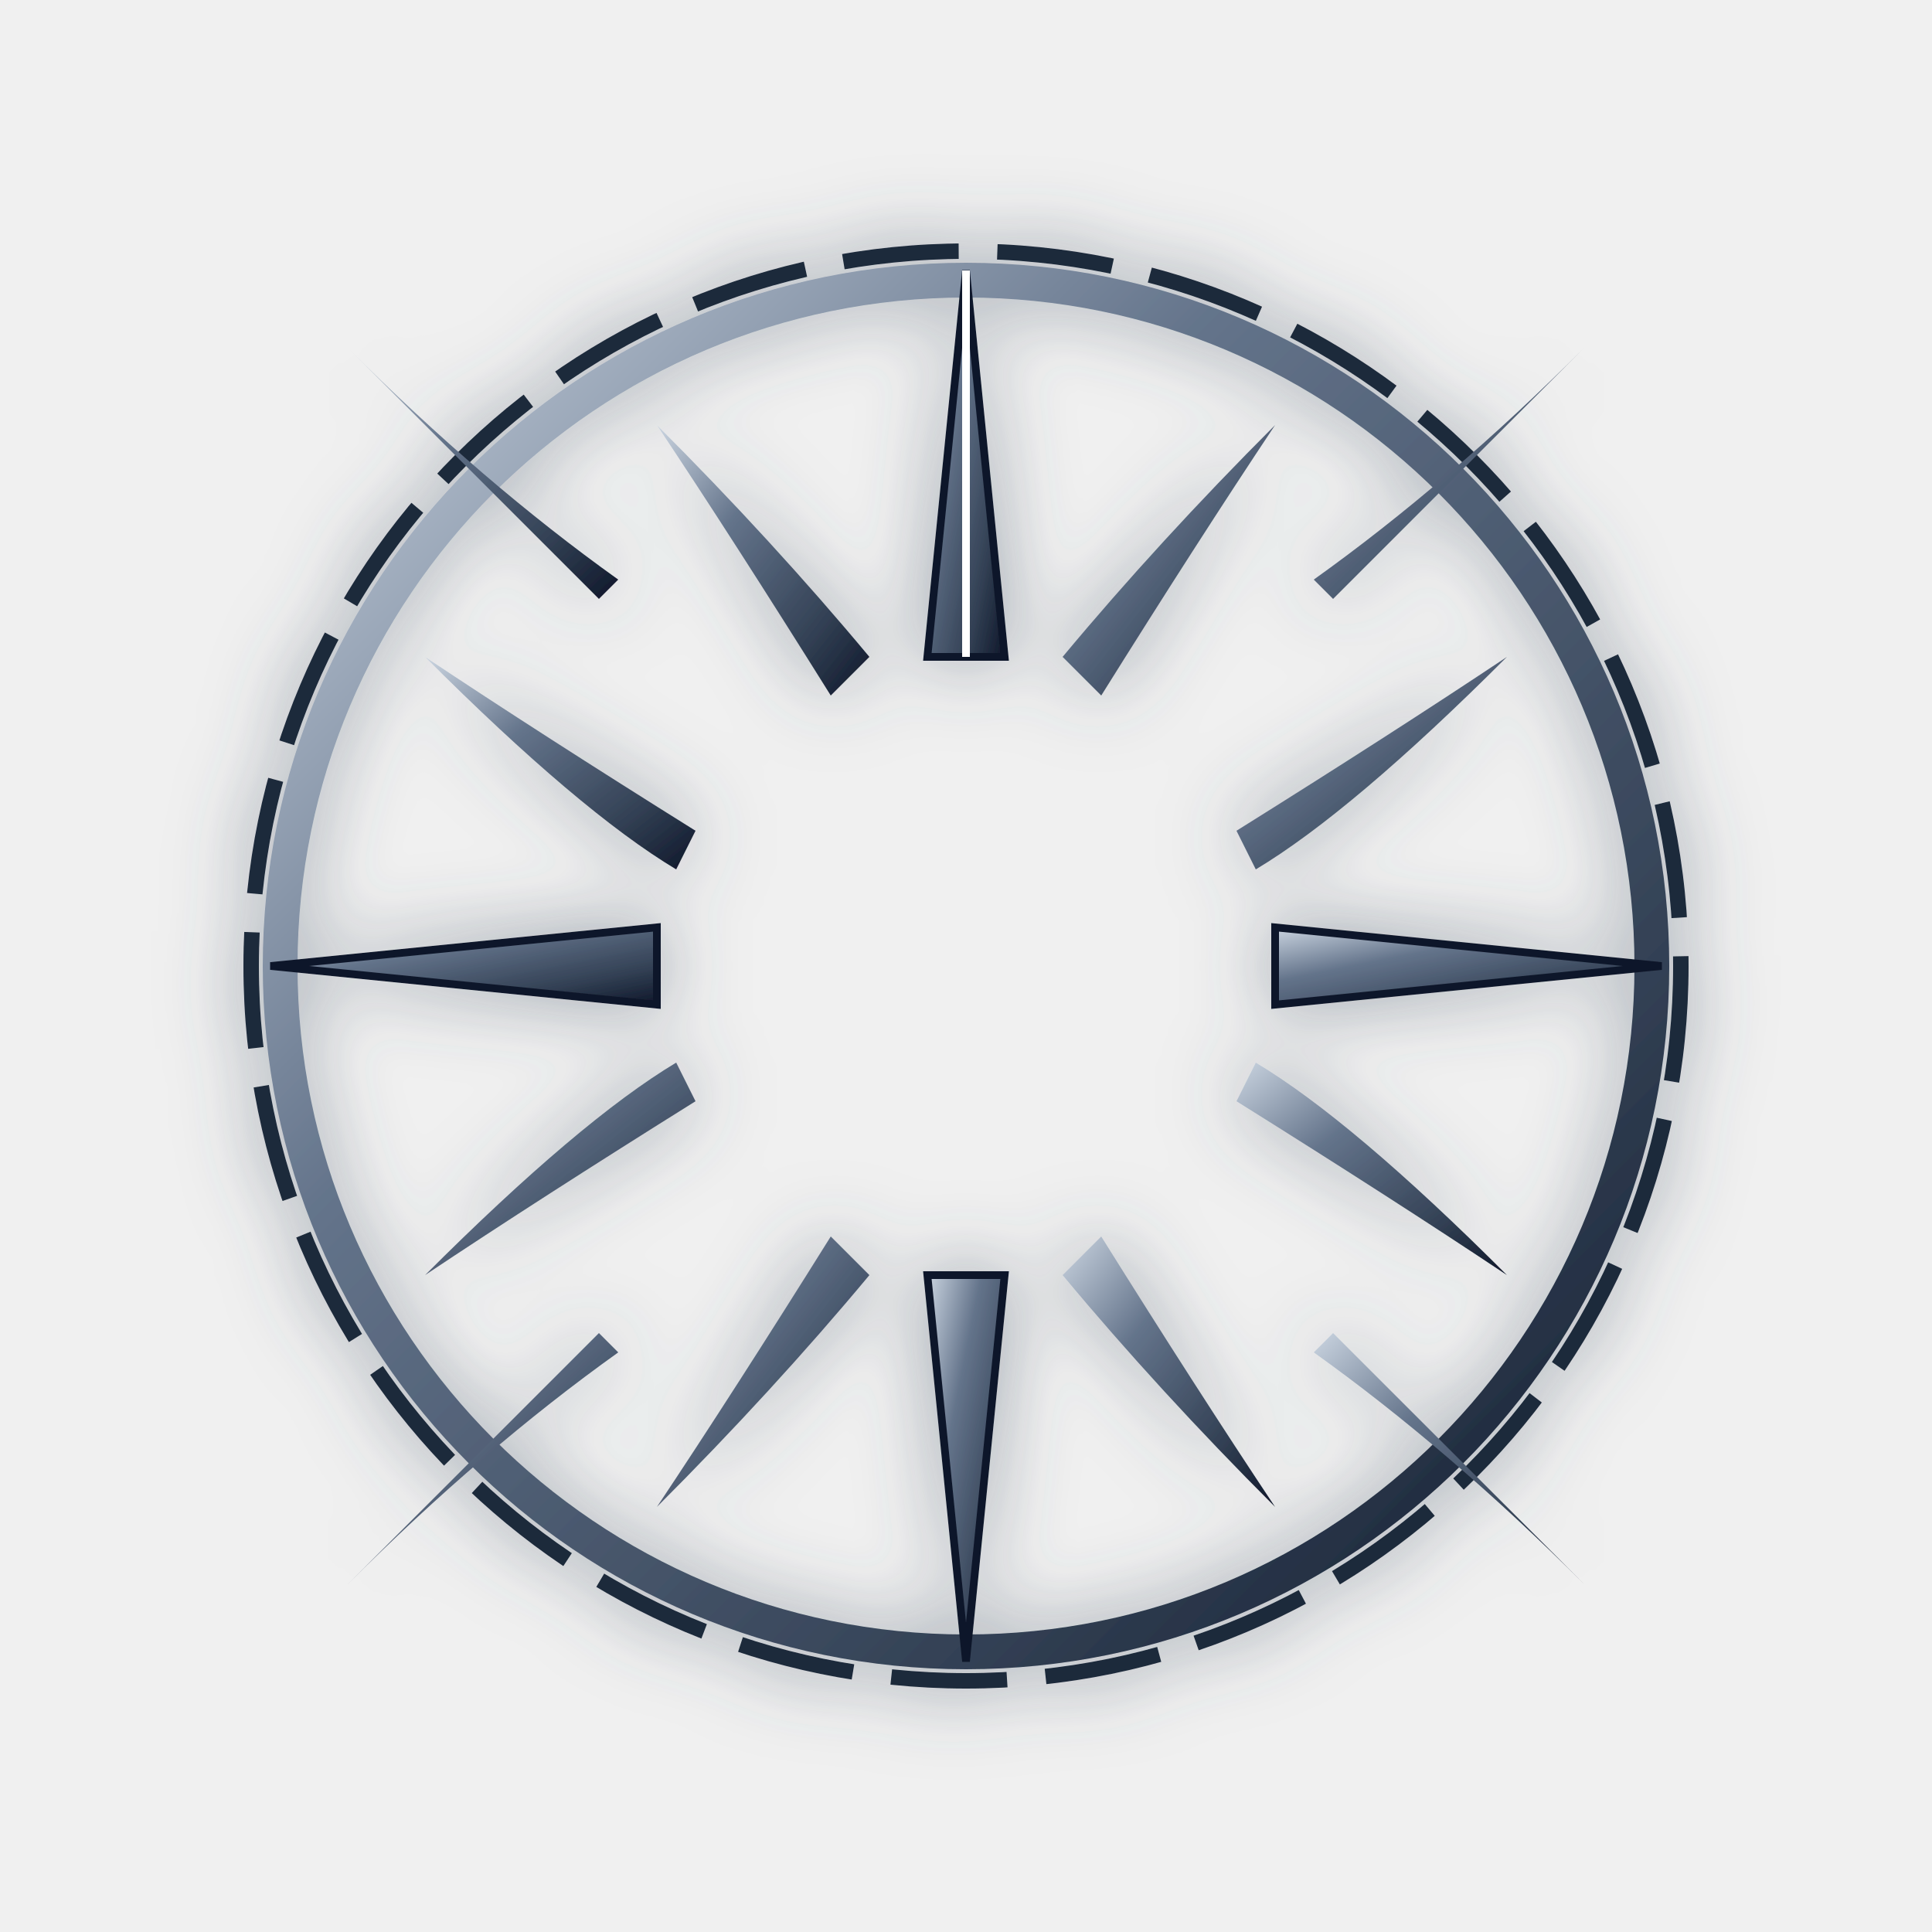
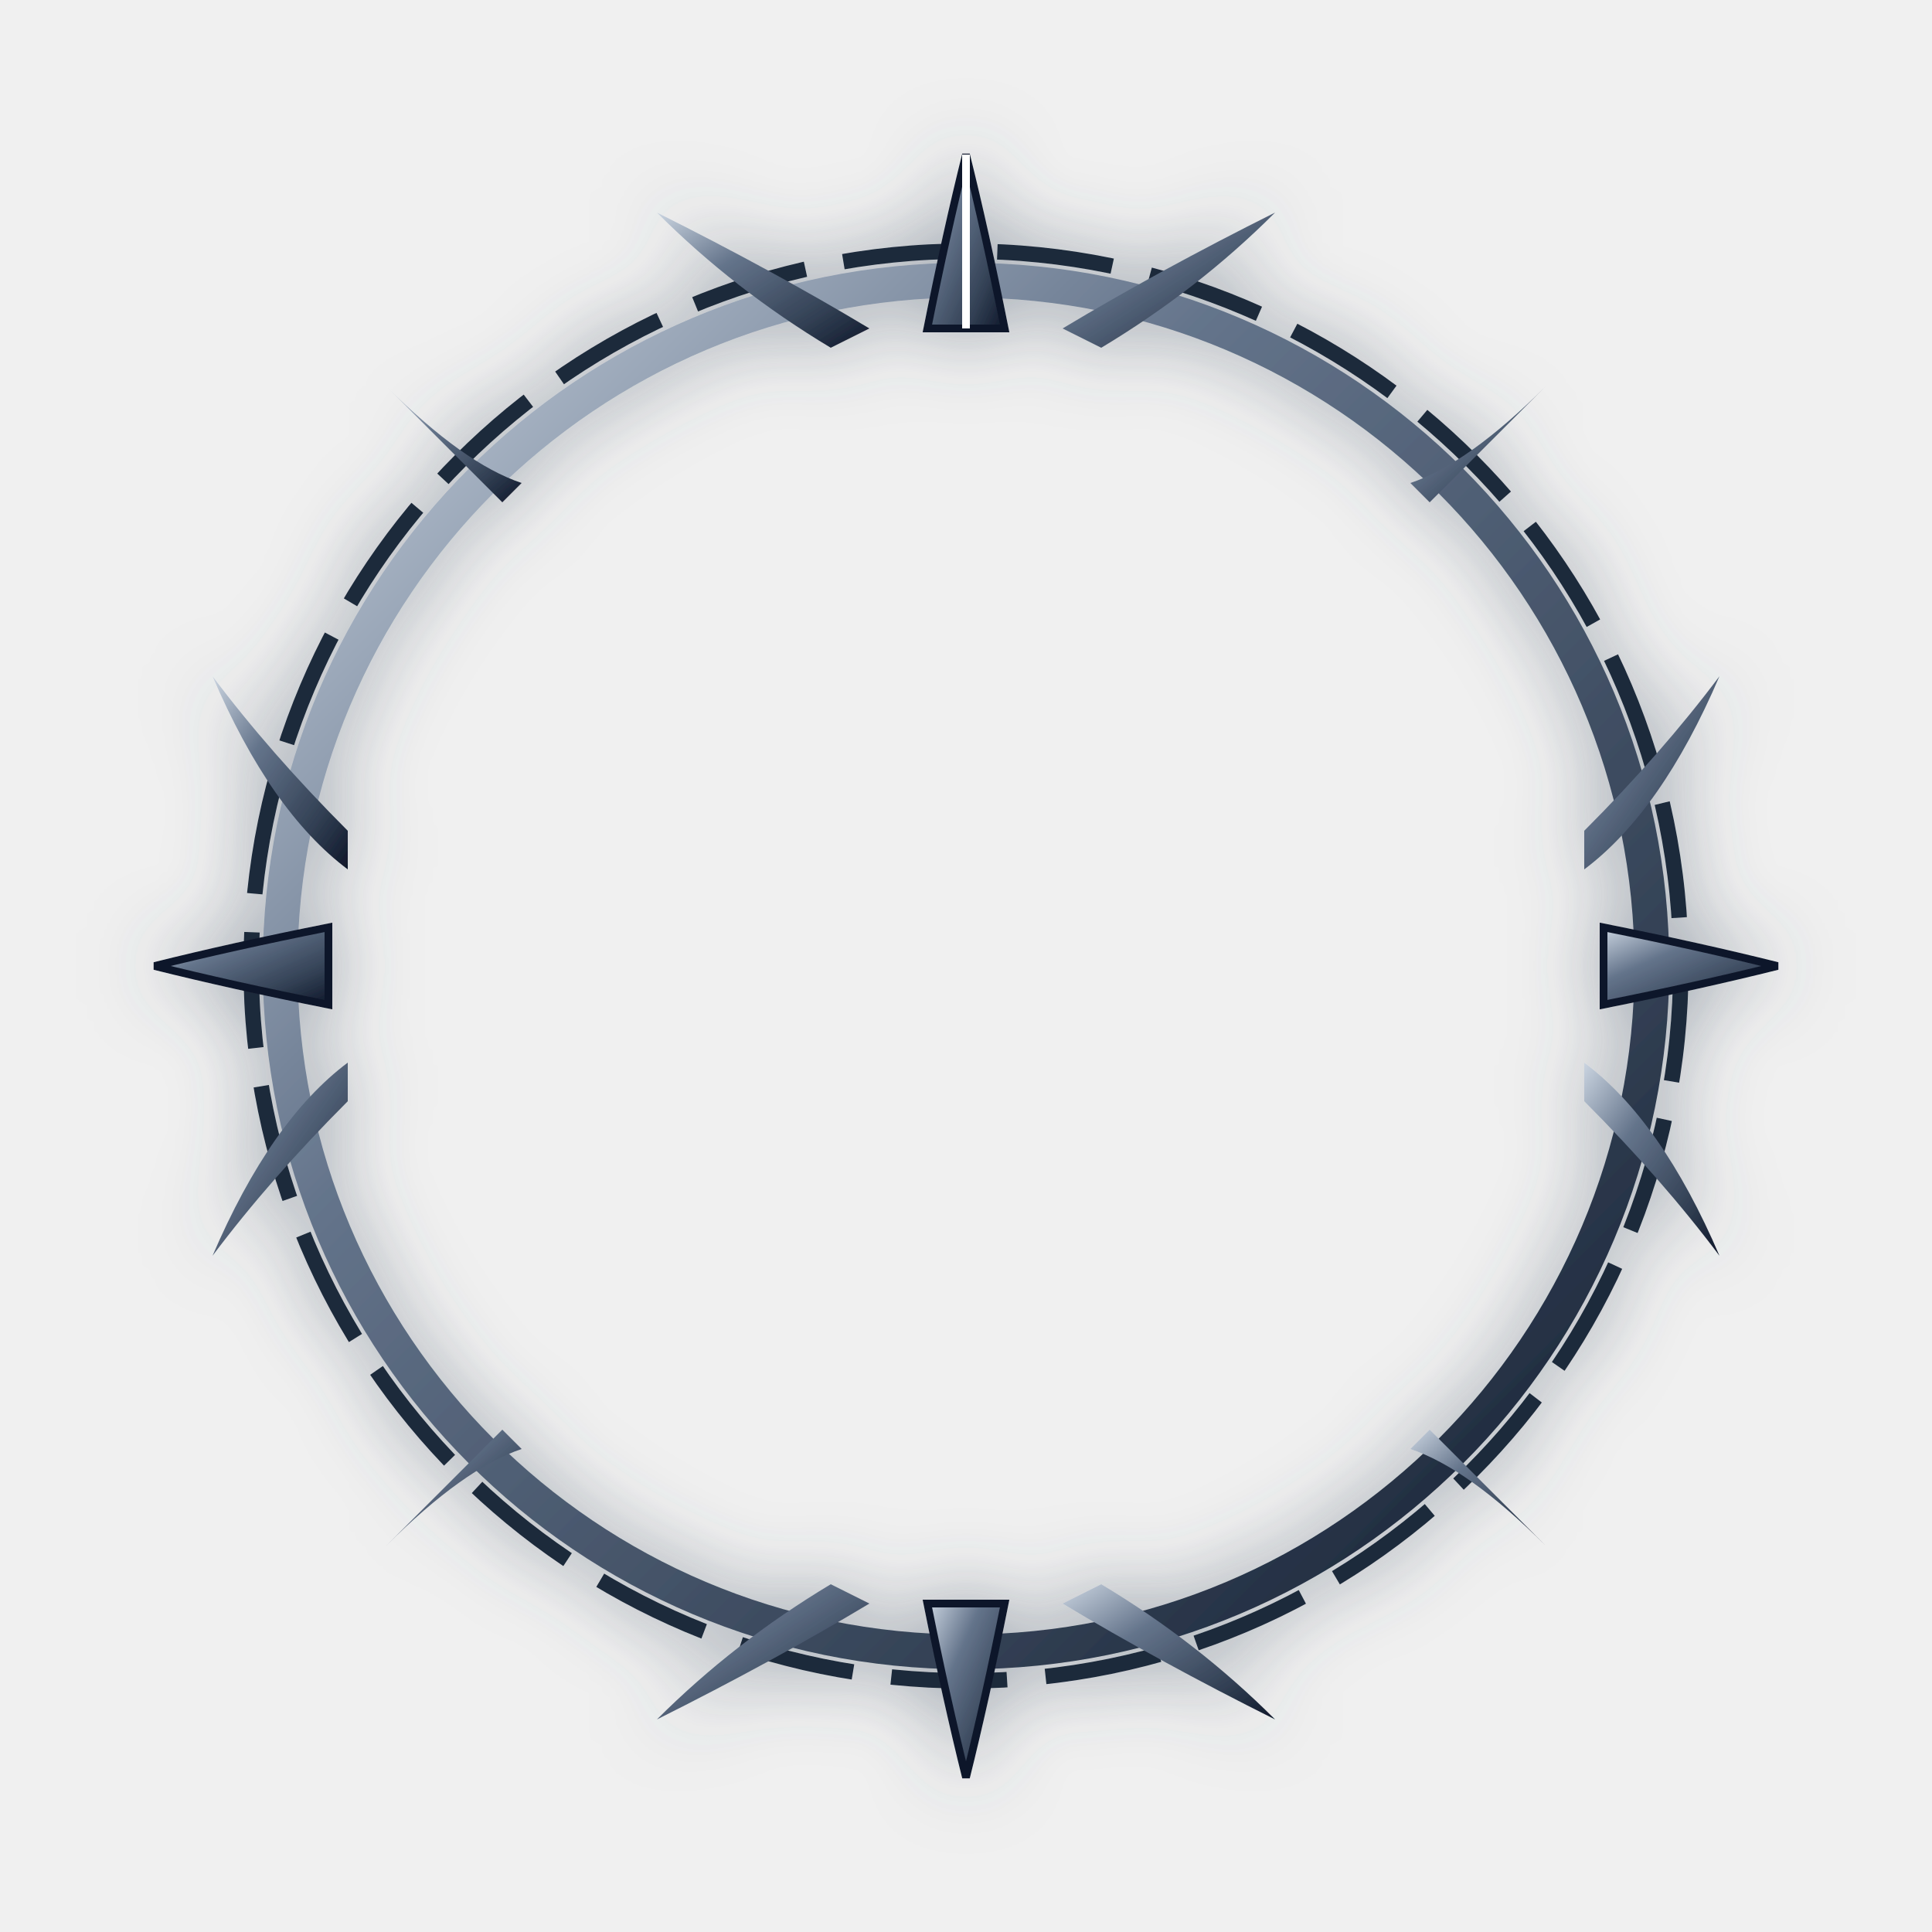
<svg xmlns="http://www.w3.org/2000/svg" viewBox="0 0 100 100" fill="none">
  <defs>
    <linearGradient id="ironSteel" x1="0" y1="0" x2="1" y2="1">
      <stop offset="0%" stop-color="#cbd5e1" />
      <stop offset="35%" stop-color="#64748b" />
      <stop offset="75%" stop-color="#334155" />
      <stop offset="100%" stop-color="#0f172a" />
    </linearGradient>
    <filter id="ironCalmShadow" x="-20%" y="-20%" width="140%" height="140%">
      <feDropShadow dx="0" dy="1.5" stdDeviation="1.5" flood-color="#000" flood-opacity="0.85" />
      <feDropShadow dx="0" dy="0" stdDeviation="2" flood-color="#475569" flood-opacity="0.5" />
    </filter>
  </defs>
  <g filter="url(#ironCalmShadow)">
    <circle cx="50" cy="50" r="35.5" stroke="url(#ironSteel)" stroke-width="1.8" />
    <circle cx="50" cy="50" r="37" stroke="#1e293b" stroke-width="0.8" stroke-dasharray="6 2" />
-     <path d="M48,34 Q49,24 50,14 Q51,24 52,34 Z" fill="url(#ironSteel)" stroke="#0f172a" stroke-width="0.4" />
-     <line x1="50" y1="14" x2="50" y2="34" stroke="#ffffff" stroke-width="0.4" />
-     <path d="M43,36 Q38,28 34,22 Q40,28 45,34 Z" fill="url(#ironSteel)" />
-     <path d="M57,36 Q62,28 66,22 Q60,28 55,34 Z" fill="url(#ironSteel)" />
-     <path d="M66,48 Q76,49 86,50 Q76,51 66,52 Z" fill="url(#ironSteel)" stroke="#0f172a" stroke-width="0.4" />
-     <path d="M64,43 Q72,38 78,34 Q70,42 65,45 Z" fill="url(#ironSteel)" />
-     <path d="M64,57 Q72,62 78,66 Q70,58 65,55 Z" fill="url(#ironSteel)" />
-     <path d="M48,66 Q49,76 50,86 Q51,76 52,66 Z" fill="url(#ironSteel)" stroke="#0f172a" stroke-width="0.4" />
-     <path d="M43,64 Q38,72 34,78 Q40,72 45,66 Z" fill="url(#ironSteel)" />
-     <path d="M57,64 Q62,72 66,78 Q60,72 55,66 Z" fill="url(#ironSteel)" />
-     <path d="M34,48 Q24,49 14,50 Q24,51 34,52 Z" fill="url(#ironSteel)" stroke="#0f172a" stroke-width="0.4" />
-     <path d="M36,43 Q28,38 22,34 Q30,42 35,45 Z" fill="url(#ironSteel)" />
-     <path d="M36,57 Q28,62 22,66 Q30,58 35,55 Z" fill="url(#ironSteel)" />
-     <path d="M31,31 Q24,24 18,18 Q25,25 32,30 Z" fill="url(#ironSteel)" />
-     <path d="M69,31 Q76,24 82,18 Q75,25 68,30 Z" fill="url(#ironSteel)" />
-     <path d="M69,69 Q76,76 82,82 Q75,75 68,70 Z" fill="url(#ironSteel)" />
-     <path d="M31,69 Q24,76 18,82 Q25,75 32,70 Z" fill="url(#ironSteel)" />
-     <circle cx="50" cy="14" r="2.5" fill="#ffffff" opacity="0">
+     <path d="M48,17 Q49,12 50,8 Q51,12 52,17 Z" fill="url(#ironSteel)" stroke="#0f172a" stroke-width="0.4" />
+     <line x1="50" y1="8" x2="50" y2="17" stroke="#ffffff" stroke-width="0.4" />
+     <path d="M43,18 Q38,15 34,11 Q40,14 45,17 Z" fill="url(#ironSteel)" />
+     <path d="M57,18 Q62,15 66,11 Q60,14 55,17 Z" fill="url(#ironSteel)" />
+     <path d="M83,48 Q88,49 92,50 Q88,51 83,52 Z" fill="url(#ironSteel)" stroke="#0f172a" stroke-width="0.4" />
+     <path d="M82,43 Q86,39 89,35 Q86,42 82,45 Z" fill="url(#ironSteel)" />
+     <path d="M82,57 Q86,61 89,65 Q86,58 82,55 Z" fill="url(#ironSteel)" />
+     <path d="M48,83 Q49,88 50,92 Q51,88 52,83 Z" fill="url(#ironSteel)" stroke="#0f172a" stroke-width="0.4" />
+     <path d="M43,82 Q38,85 34,89 Q40,86 45,83 Z" fill="url(#ironSteel)" />
+     <path d="M57,82 Q62,85 66,89 Q60,86 55,83 Z" fill="url(#ironSteel)" />
+     <path d="M17,48 Q12,49 8,50 Q12,51 17,52 Z" fill="url(#ironSteel)" stroke="#0f172a" stroke-width="0.4" />
+     <path d="M18,43 Q14,39 11,35 Q14,42 18,45 Z" fill="url(#ironSteel)" />
+     <path d="M18,57 Q14,61 11,65 Q14,58 18,55 Z" fill="url(#ironSteel)" />
+     <path d="M26,26 Q23,23 20,20 Q24,24 27,25 Z" fill="url(#ironSteel)" />
+     <path d="M74,26 Q77,23 80,20 Q76,24 73,25 Z" fill="url(#ironSteel)" />
+     <path d="M74,74 Q77,77 80,80 Q76,76 73,75 Z" fill="url(#ironSteel)" />
+     <path d="M26,74 Q23,77 20,80 Q24,76 27,75 Z" fill="url(#ironSteel)" />
+     <circle cx="50" cy="8" r="2" fill="#ffffff" opacity="0">
      <animate attributeName="opacity" values="0; 0; 0.9; 0; 0" keyTimes="0; 0.4; 0.44; 0.48; 1" dur="8s" repeatCount="indefinite" />
    </circle>
  </g>
</svg>
